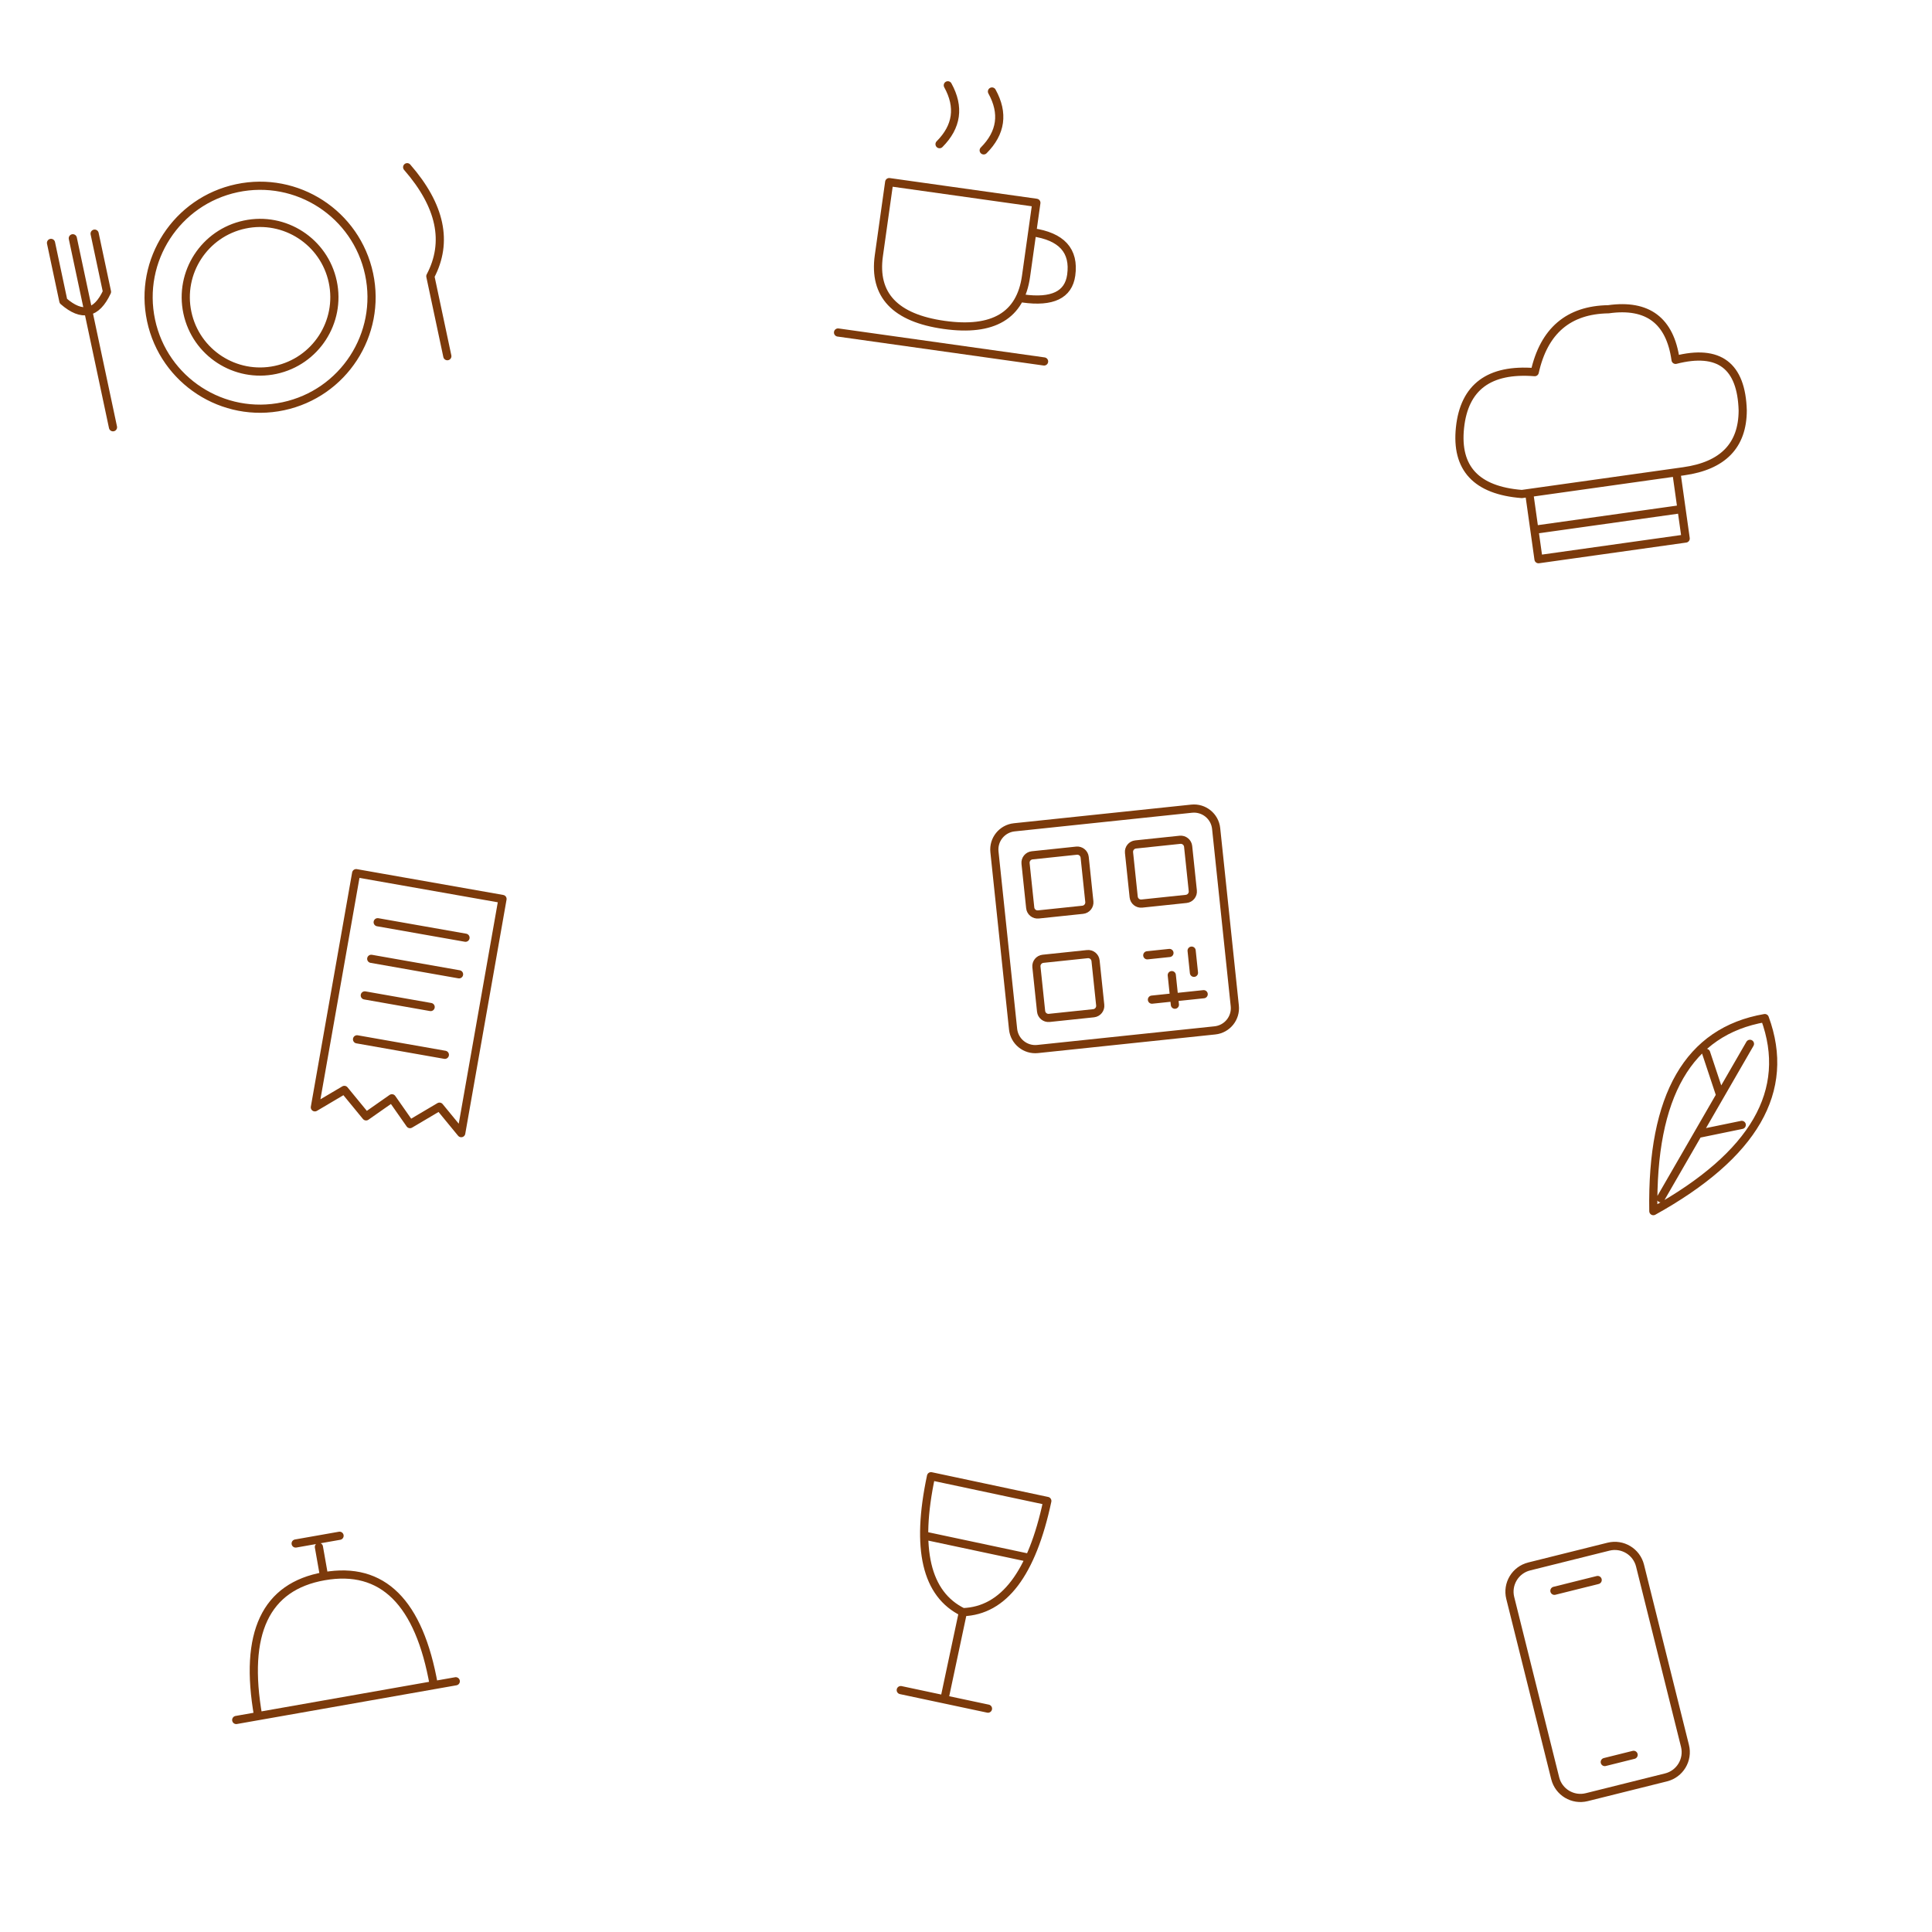
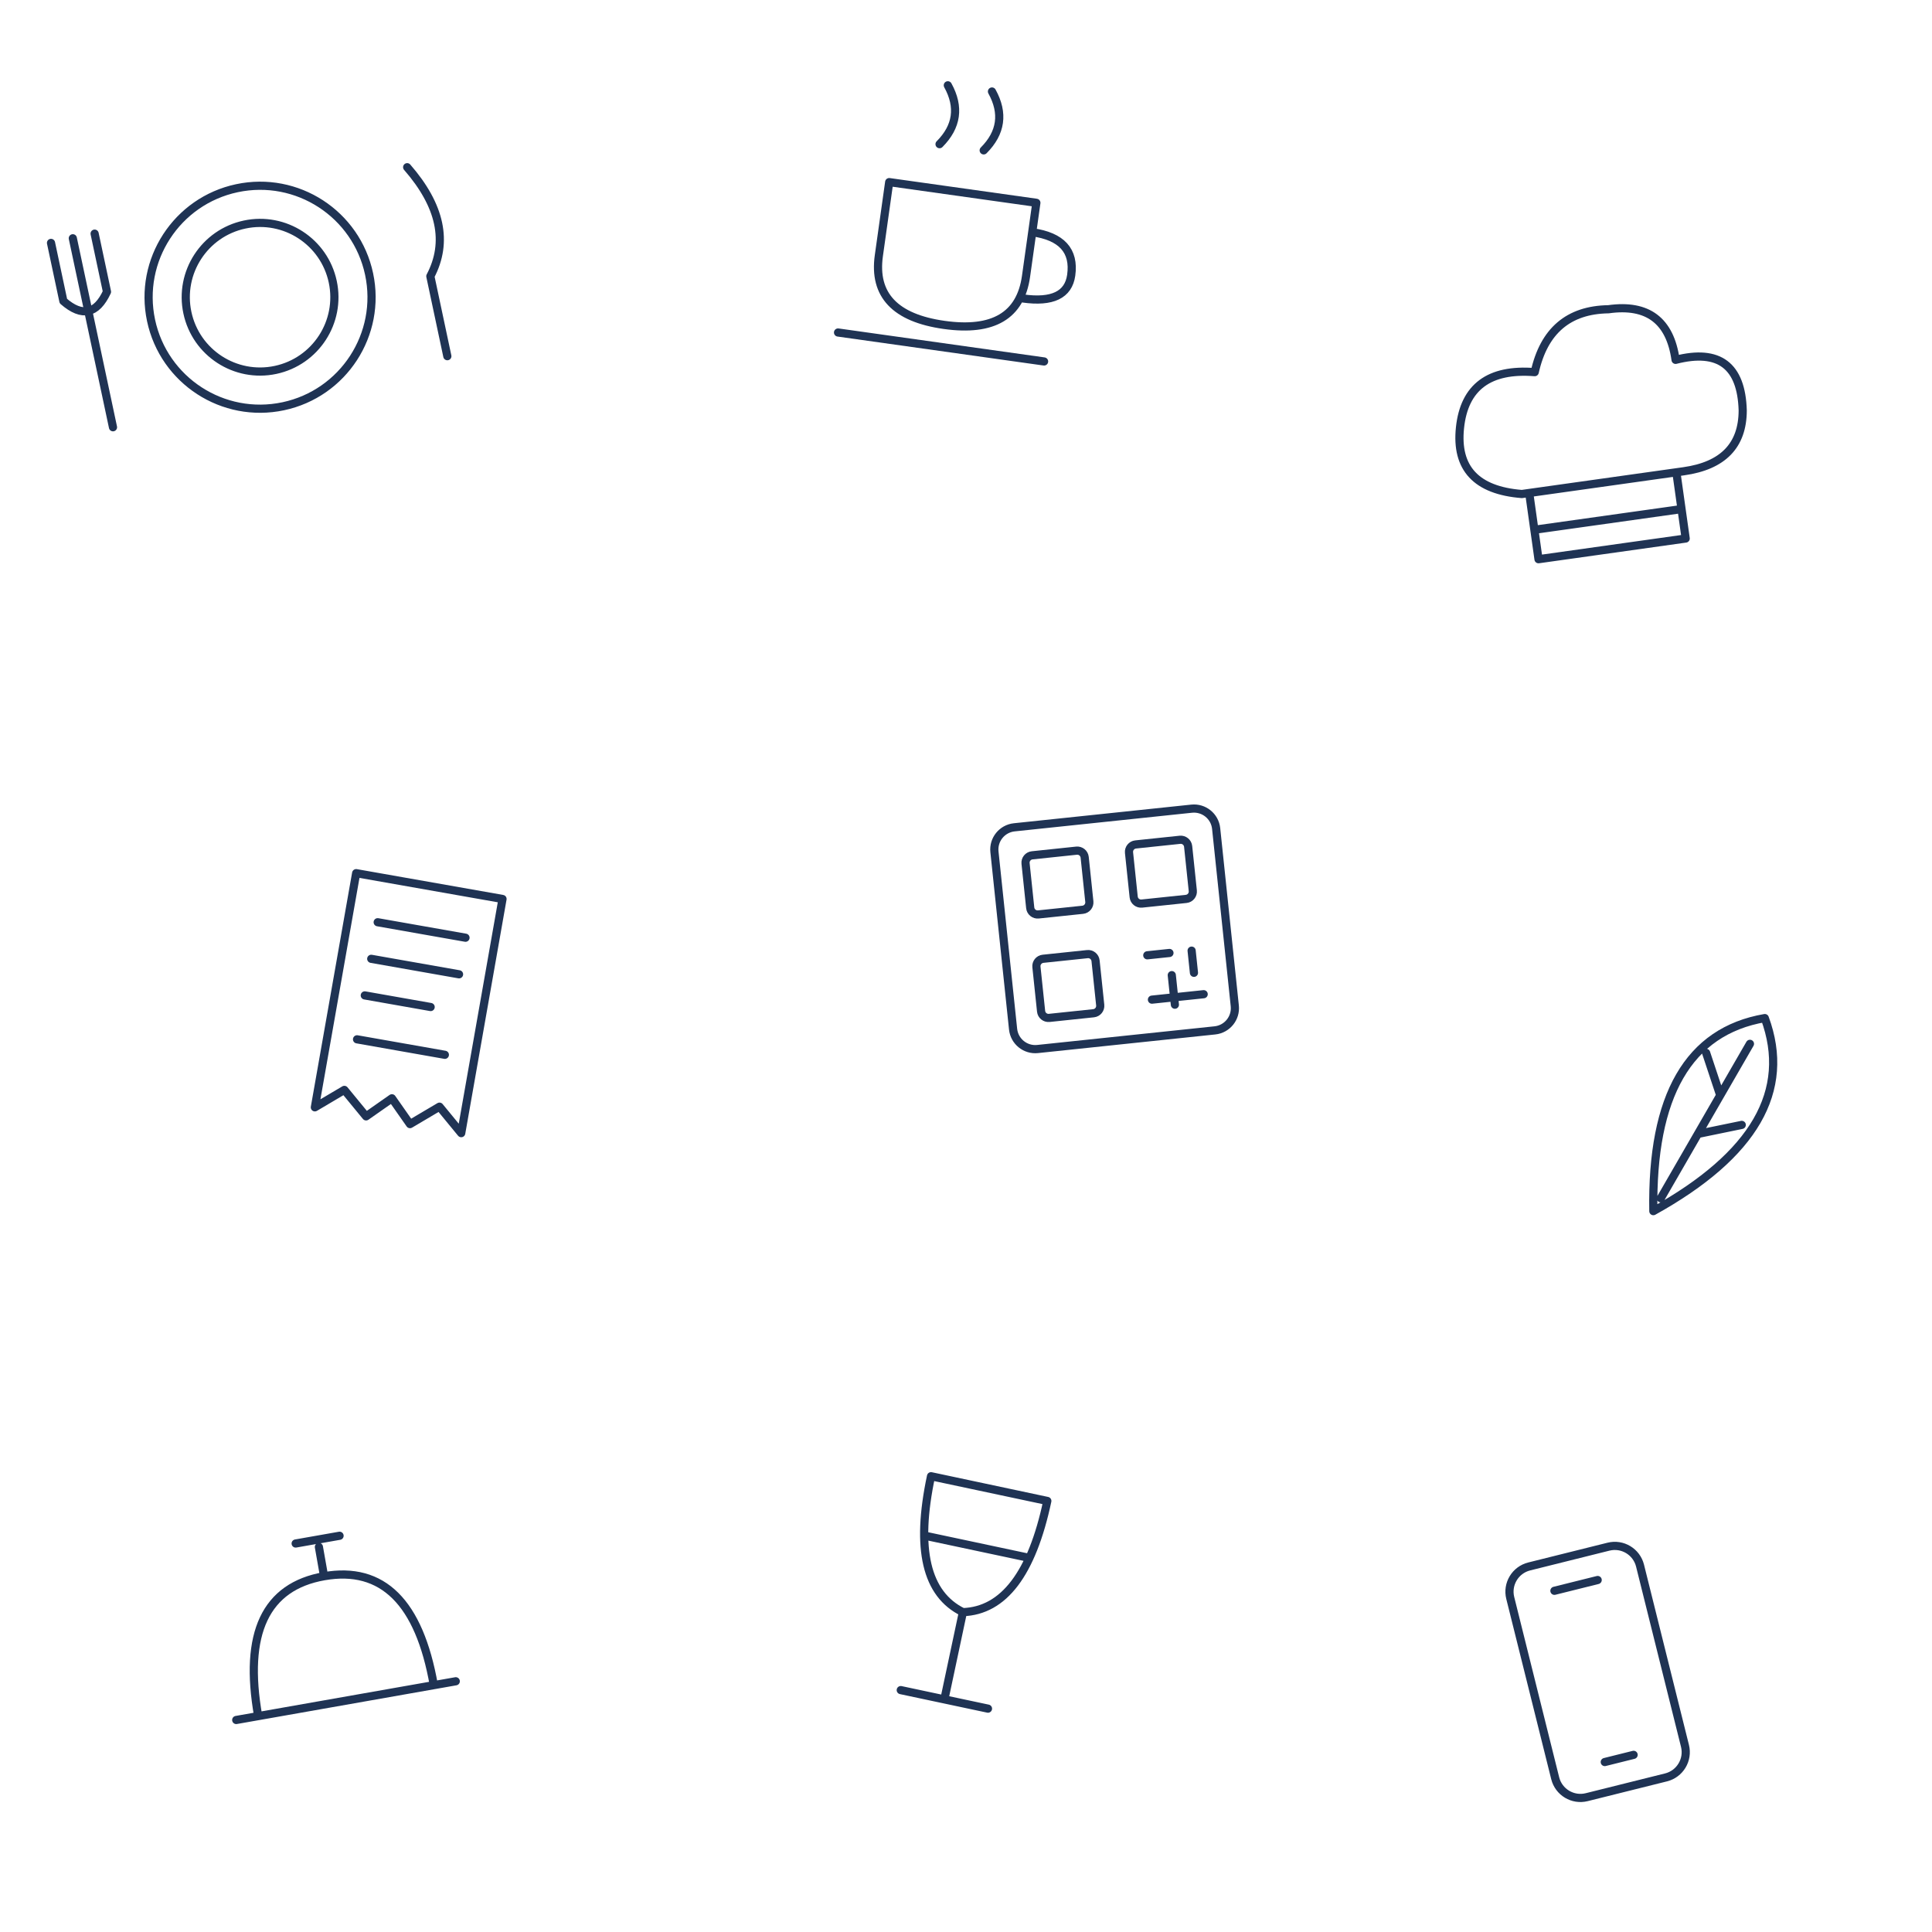
<svg xmlns="http://www.w3.org/2000/svg" viewBox="0 0 520 520">
-   <g fill="none" stroke="#7c3a0b" stroke-width="2.2" stroke-linecap="round" stroke-linejoin="round">
+   <g fill="none" stroke="#1f3354" stroke-width="2.2" stroke-linecap="round" stroke-linejoin="round">
    <g transform="translate(70 80) rotate(-12)">
      <circle r="30" />
      <circle r="20" />
      <path d="M-46 -26 V26 M-52 -26 V-10 Q-46 -2 -40 -10 V-26 M46 -26 Q56 -8 46 4 V26" />
    </g>
    <g transform="translate(260 60) rotate(8)">
      <path d="M-22 -8 H18 V12 Q18 28 -2 28 Q-22 28 -22 12Z M18 0 Q30 0 30 10 Q30 18 18 18 M-30 34 H26" />
      <path d="M-10 -20 Q-4 -28 -10 -36 M2 -20 Q8 -28 2 -36" />
    </g>
    <g transform="translate(430 120) rotate(-8)">
      <path d="M-22 10 Q-40 6 -36 -10 Q-32 -26 -14 -22 Q-8 -38 8 -36 Q24 -36 24 -20 Q42 -22 40 -4 Q38 10 22 10 Z M-20 10 V28 H20 V10 M-20 20 H20" />
    </g>
    <g transform="translate(110 270) rotate(10)">
      <path d="M-20 -32 H20 V32 L13 26 L6 32 L0 26 L-6 32 L-13 26 L-20 32Z M-12 -20 H12 M-12 -10 H12 M-12 0 H6 M-12 12 H12" />
    </g>
    <g transform="translate(300 250) rotate(-6)">
      <rect x="-30" y="-30" width="60" height="60" rx="6" />
      <rect x="-22" y="-22" width="16" height="16" rx="2" />
      <rect x="6" y="-22" width="16" height="16" rx="2" />
      <rect x="-22" y="6" width="16" height="16" rx="2" />
      <path d="M8 8 H14 M20 8 V14 M8 20 H22 M14 14 V22" />
    </g>
    <g transform="translate(460 300) rotate(30)">
      <path d="M0 -30 Q24 -10 0 30 Q-24 -10 0 -30Z M0 -22 V26 M0 -6 L-9 -14 M0 6 L9 -2" />
    </g>
    <g transform="translate(90 440) rotate(-10)">
      <path d="M-30 18 H30 M-24 18 Q-24 -16 0 -16 Q24 -16 24 18 M0 -16 V-24 M-6 -26 H6" />
    </g>
    <g transform="translate(260 430) rotate(12)">
      <path d="M-16 -30 H16 Q16 0 0 4 Q-16 0 -16 -30Z M0 4 V28 M-12 28 H12 M-14 -14 H14" />
    </g>
    <g transform="translate(430 450) rotate(-14)">
      <rect x="-18" y="-32" width="36" height="64" rx="7" />
      <path d="M-6 -24 H6 M-4 24 H4" />
    </g>
  </g>
</svg>
